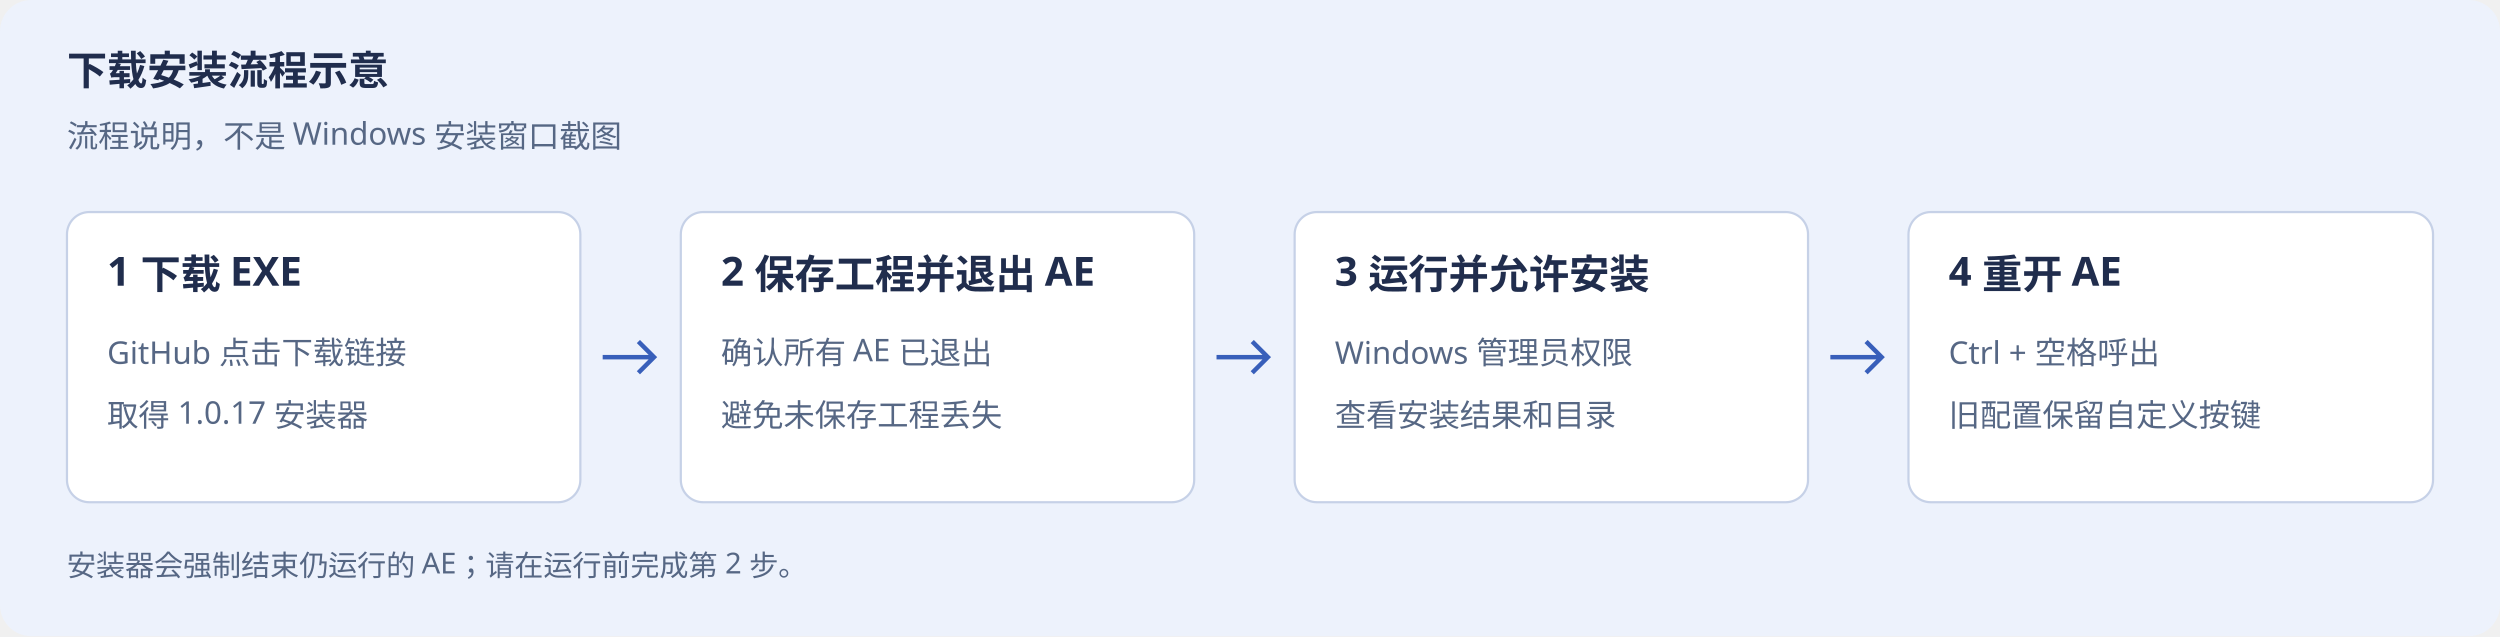
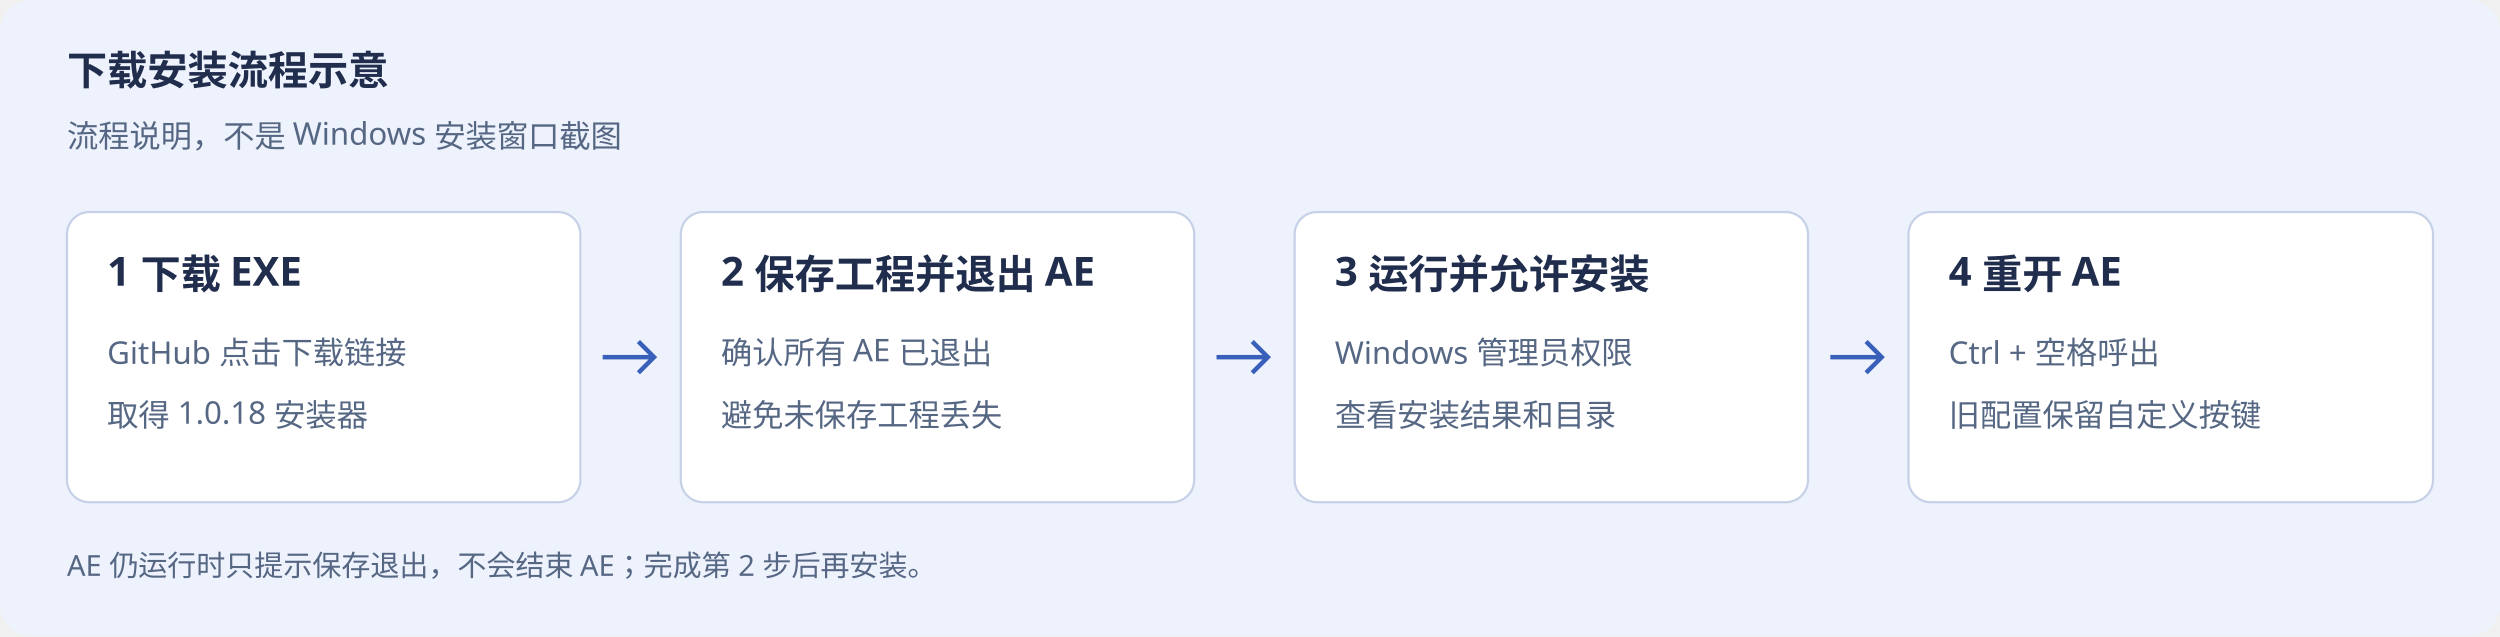
<svg xmlns="http://www.w3.org/2000/svg" width="1120" height="285" viewBox="0 0 1120 285">
  <rect width="1120" height="285" rx="14" fill="#edf2fc" />
  <g font-family="Microsoft YaHei,Segoe UI,sans-serif" fill="#202d4d">
    <text x="30" y="38" font-size="18" font-weight="700">下载安装流程示意</text>
    <text x="30" y="66" font-size="14" fill="#566784">流程说明，不是 Windows 安装窗口截图</text>
    <g fill="#fff" stroke="#c6d1e7">
      <rect x="30" y="95" width="230" height="130" rx="10" />
      <rect x="305" y="95" width="230" height="130" rx="10" />
      <rect x="580" y="95" width="230" height="130" rx="10" />
      <rect x="855" y="95" width="235" height="130" rx="10" />
    </g>
    <g font-size="18" font-weight="700">
      <text x="48" y="128">1 下载 EXE</text>
      <text x="323" y="128">2 保存工程并退出 AE</text>
      <text x="598" y="128">3 运行并允许安装</text>
      <text x="873" y="128">4 重开 AE</text>
    </g>
    <g font-size="14" fill="#566784">
      <text x="48" y="163">GitHub 点击下载链接</text>
-       <text x="48" y="191">取得 1.0.17 安装器</text>
+       <text x="48" y="191">取得 1.0.18 安装器</text>
      <text x="323" y="163">确认所有 AE 已退出</text>
      <text x="323" y="191">避免未保存工程丢失</text>
      <text x="598" y="163">Windows 管理员权限</text>
      <text x="598" y="191">查看安装结果和目录</text>
      <text x="873" y="163">Ctrl + 空格呼出</text>
      <text x="873" y="191">旧配置保留自定义按键</text>
    </g>
    <g stroke="#385fba" stroke-width="2" fill="none">
      <path d="M270 160h23m-7-7 7 7-7 7" />
      <path d="M545 160h23m-7-7 7 7-7 7" />
      <path d="M820 160h23m-7-7 7 7-7 7" />
    </g>
-     <text x="30" y="258" font-size="13" fill="#566784">安装器会强制结束仍运行的 AE；请在运行前完成第 2 步。</text>
+     <text x="30" y="258" font-size="13" fill="#566784">AE 仍运行时只提示保存退出，不会结束 AE；完成第 2 步后再安装。</text>
  </g>
</svg>
